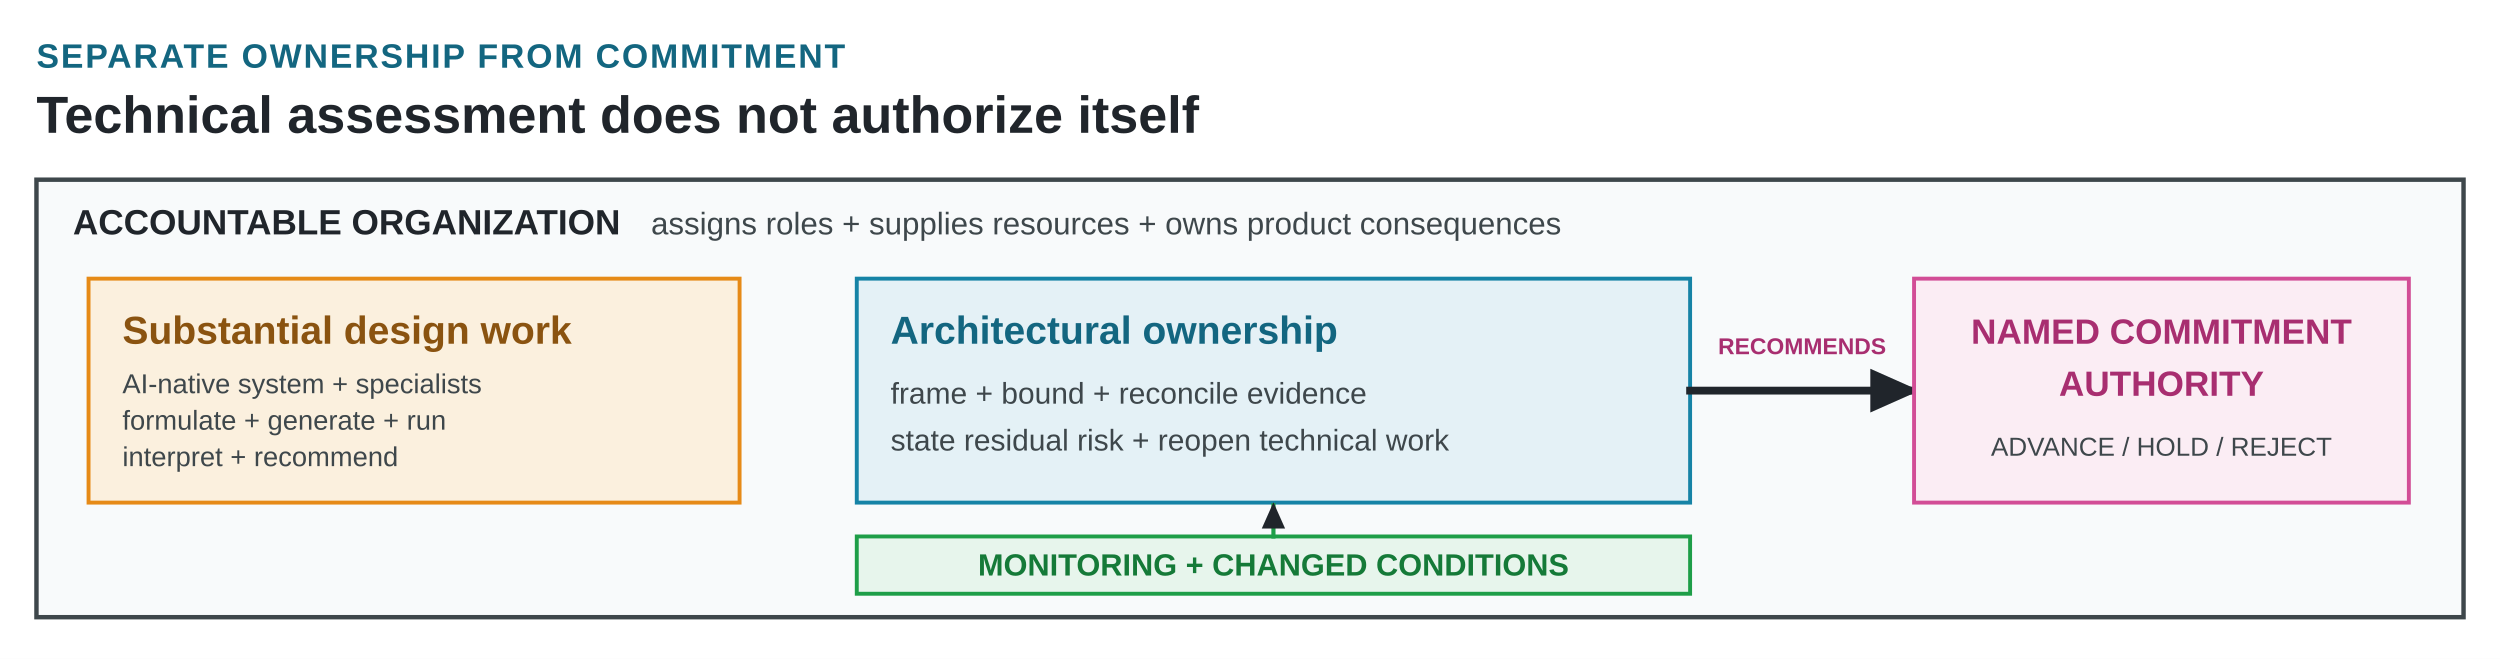
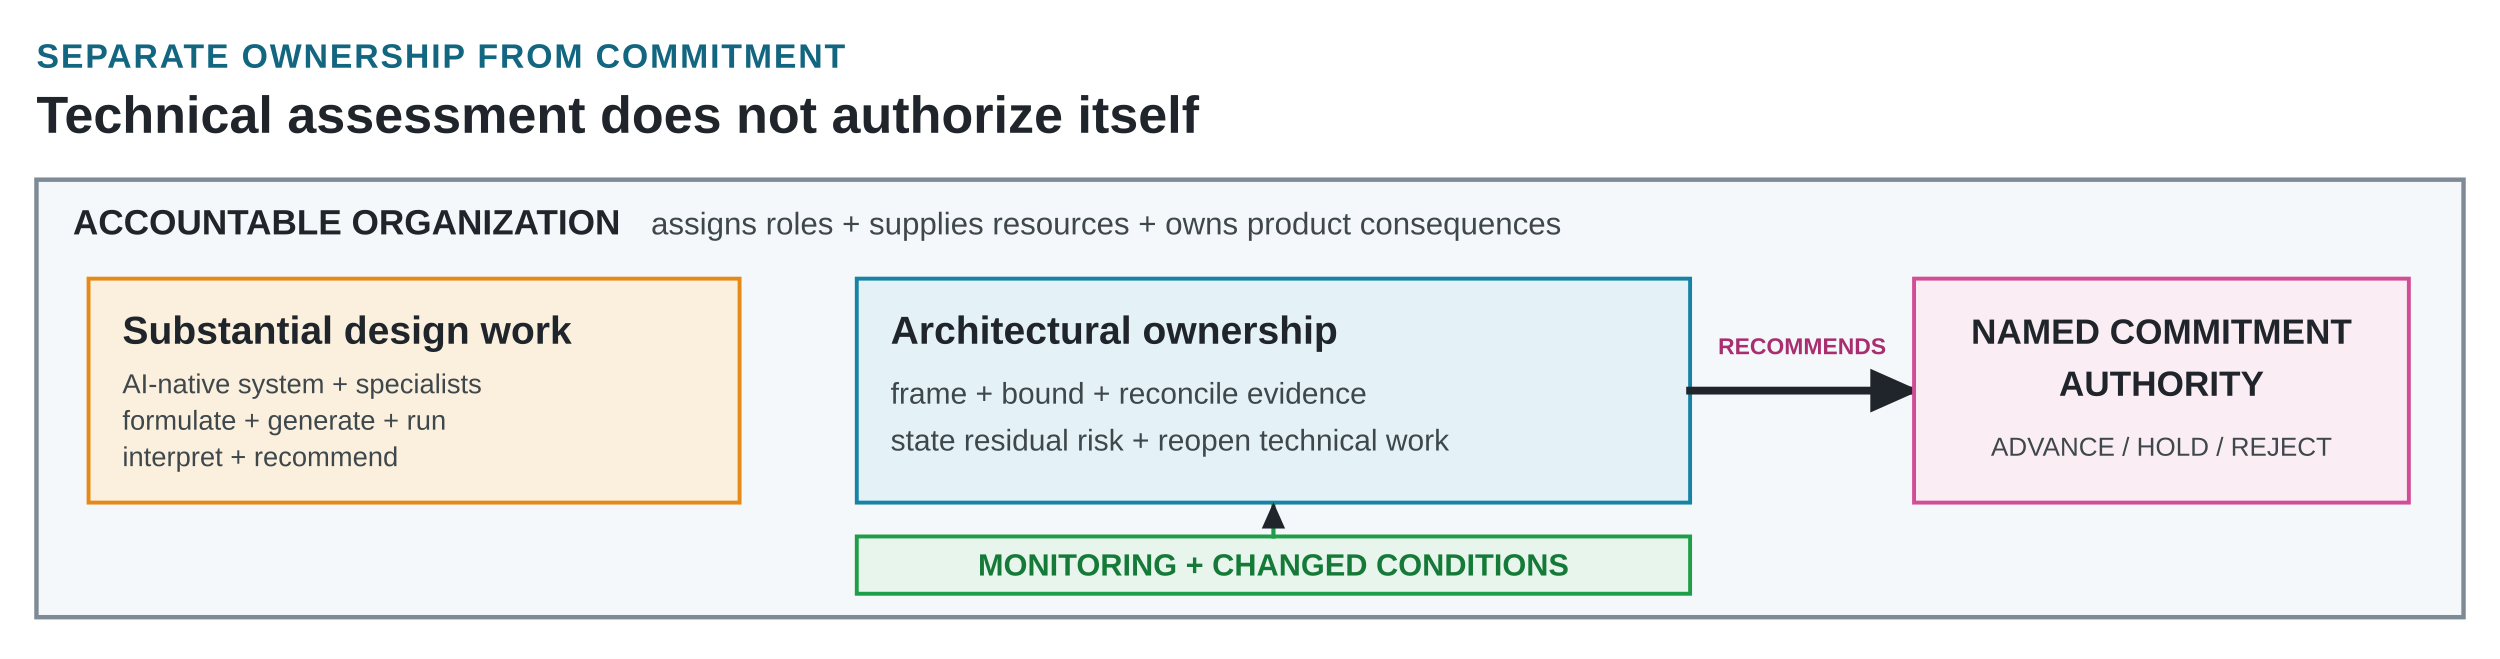
<svg xmlns="http://www.w3.org/2000/svg" viewBox="0 32 960 253" role="img" aria-labelledby="cover-title-11 cover-desc-11">
  <defs>
    <marker id="arrow-ink" viewBox="0 0 10 10" refX="8" refY="5" markerWidth="7" markerHeight="7" orient="auto">
      <path d="M 0 1 L 9 5 L 0 9 Z" fill="#20252B" />
    </marker>
  </defs>
  <rect x="0" y="0" width="960" height="285" fill="#FFFFFF" />
  <text x="14" y="58" text-anchor="start" font-family="Arial, Helvetica, sans-serif" font-size="13" font-weight="700" fill="#136680" letter-spacing="0.7">SEPARATE OWNERSHIP FROM COMMITMENT</text>
  <text x="14" y="83" text-anchor="start" font-family="Arial, Helvetica, sans-serif" font-size="20" font-weight="700" fill="#20252B">Technical assessment does not authorize itself</text>
-   <rect x="14" y="101" width="932" height="168" fill="#F8FAFB" stroke="#3E474B" stroke-width="1.7" />
+   <rect x="14" y="101" width="932" height="168" fill="#F5F8FA" stroke="#7E8B96" stroke-width="1.7" />
  <text x="28" y="122" text-anchor="start" font-family="Arial, Helvetica, sans-serif" font-size="13.5" font-weight="700" fill="#20252B">ACCOUNTABLE ORGANIZATION</text>
  <text x="250" y="122" text-anchor="start" font-family="Arial, Helvetica, sans-serif" font-size="12" font-weight="400" fill="#3E474B">assigns roles + supplies resources + owns product consequences</text>
  <rect x="34" y="139" width="250" height="86" fill="#FBF0DE" stroke="#E68A17" stroke-width="1.5" />
-   <text x="47" y="164" text-anchor="start" font-family="Arial, Helvetica, sans-serif" font-size="15" font-weight="700" fill="#8A5310">Substantial design work</text>
+   <text x="47" y="164" text-anchor="start" font-family="Arial, Helvetica, sans-serif" font-size="15" font-weight="700" fill="#20252B">Substantial design work</text>
  <text x="47" y="183" text-anchor="start" font-family="Arial, Helvetica, sans-serif" font-size="10.5" font-weight="400" fill="#3E474B">AI-native system + specialists</text>
  <text x="47" y="197" text-anchor="start" font-family="Arial, Helvetica, sans-serif" font-size="10.5" font-weight="400" fill="#3E474B">formulate + generate + run</text>
  <text x="47" y="211" text-anchor="start" font-family="Arial, Helvetica, sans-serif" font-size="10.5" font-weight="400" fill="#3E474B">interpret + recommend</text>
  <rect x="329" y="139" width="320" height="86" fill="#E4F1F6" stroke="#1683A6" stroke-width="1.5" />
-   <text x="342" y="164" text-anchor="start" font-family="Arial, Helvetica, sans-serif" font-size="15" font-weight="700" fill="#136680">Architectural ownership</text>
+   <text x="342" y="164" text-anchor="start" font-family="Arial, Helvetica, sans-serif" font-size="15" font-weight="700" fill="#20252B">Architectural ownership</text>
  <text x="342" y="187" text-anchor="start" font-family="Arial, Helvetica, sans-serif" font-size="11.5" font-weight="400" fill="#3E474B">frame + bound + reconcile evidence</text>
  <text x="342" y="205" text-anchor="start" font-family="Arial, Helvetica, sans-serif" font-size="11.5" font-weight="400" fill="#3E474B">state residual risk + reopen technical work</text>
  <path d="M 649 182 H 735" fill="none" stroke="#20252B" stroke-width="3.0" stroke-linecap="square" stroke-linejoin="miter" marker-end="url(#arrow-ink)" />
  <rect x="735" y="139" width="190" height="86" fill="#FBEDF4" stroke="#D24D96" stroke-width="1.5" />
-   <text x="830" y="164" text-anchor="middle" font-family="Arial, Helvetica, sans-serif" font-size="13.5" font-weight="700" fill="#A82E70">NAMED COMMITMENT</text>
-   <text x="830" y="184" text-anchor="middle" font-family="Arial, Helvetica, sans-serif" font-size="13.5" font-weight="700" fill="#A82E70">AUTHORITY</text>
+   <text x="830" y="164" text-anchor="middle" font-family="Arial, Helvetica, sans-serif" font-size="13.5" font-weight="700" fill="#20252B">NAMED COMMITMENT</text>
+   <text x="830" y="184" text-anchor="middle" font-family="Arial, Helvetica, sans-serif" font-size="13.5" font-weight="700" fill="#20252B">AUTHORITY</text>
  <text x="830" y="207" text-anchor="middle" font-family="Arial, Helvetica, sans-serif" font-size="10" font-weight="400" fill="#3E474B">ADVANCE / HOLD / REJECT</text>
  <text x="692" y="168" text-anchor="middle" font-family="Arial, Helvetica, sans-serif" font-size="8.8" font-weight="700" fill="#A82E70">RECOMMENDS</text>
  <rect x="329" y="238" width="320" height="22" fill="#E7F5EC" stroke="#1E9E48" stroke-width="1.5" />
  <text x="489" y="253" text-anchor="middle" font-family="Arial, Helvetica, sans-serif" font-size="11.8" font-weight="700" fill="#157A38">MONITORING + CHANGED CONDITIONS</text>
  <path d="M 489 238 V 226" fill="none" stroke="#1E9E48" stroke-width="1.6" stroke-linecap="square" stroke-linejoin="miter" marker-end="url(#arrow-ink)" />
</svg>
